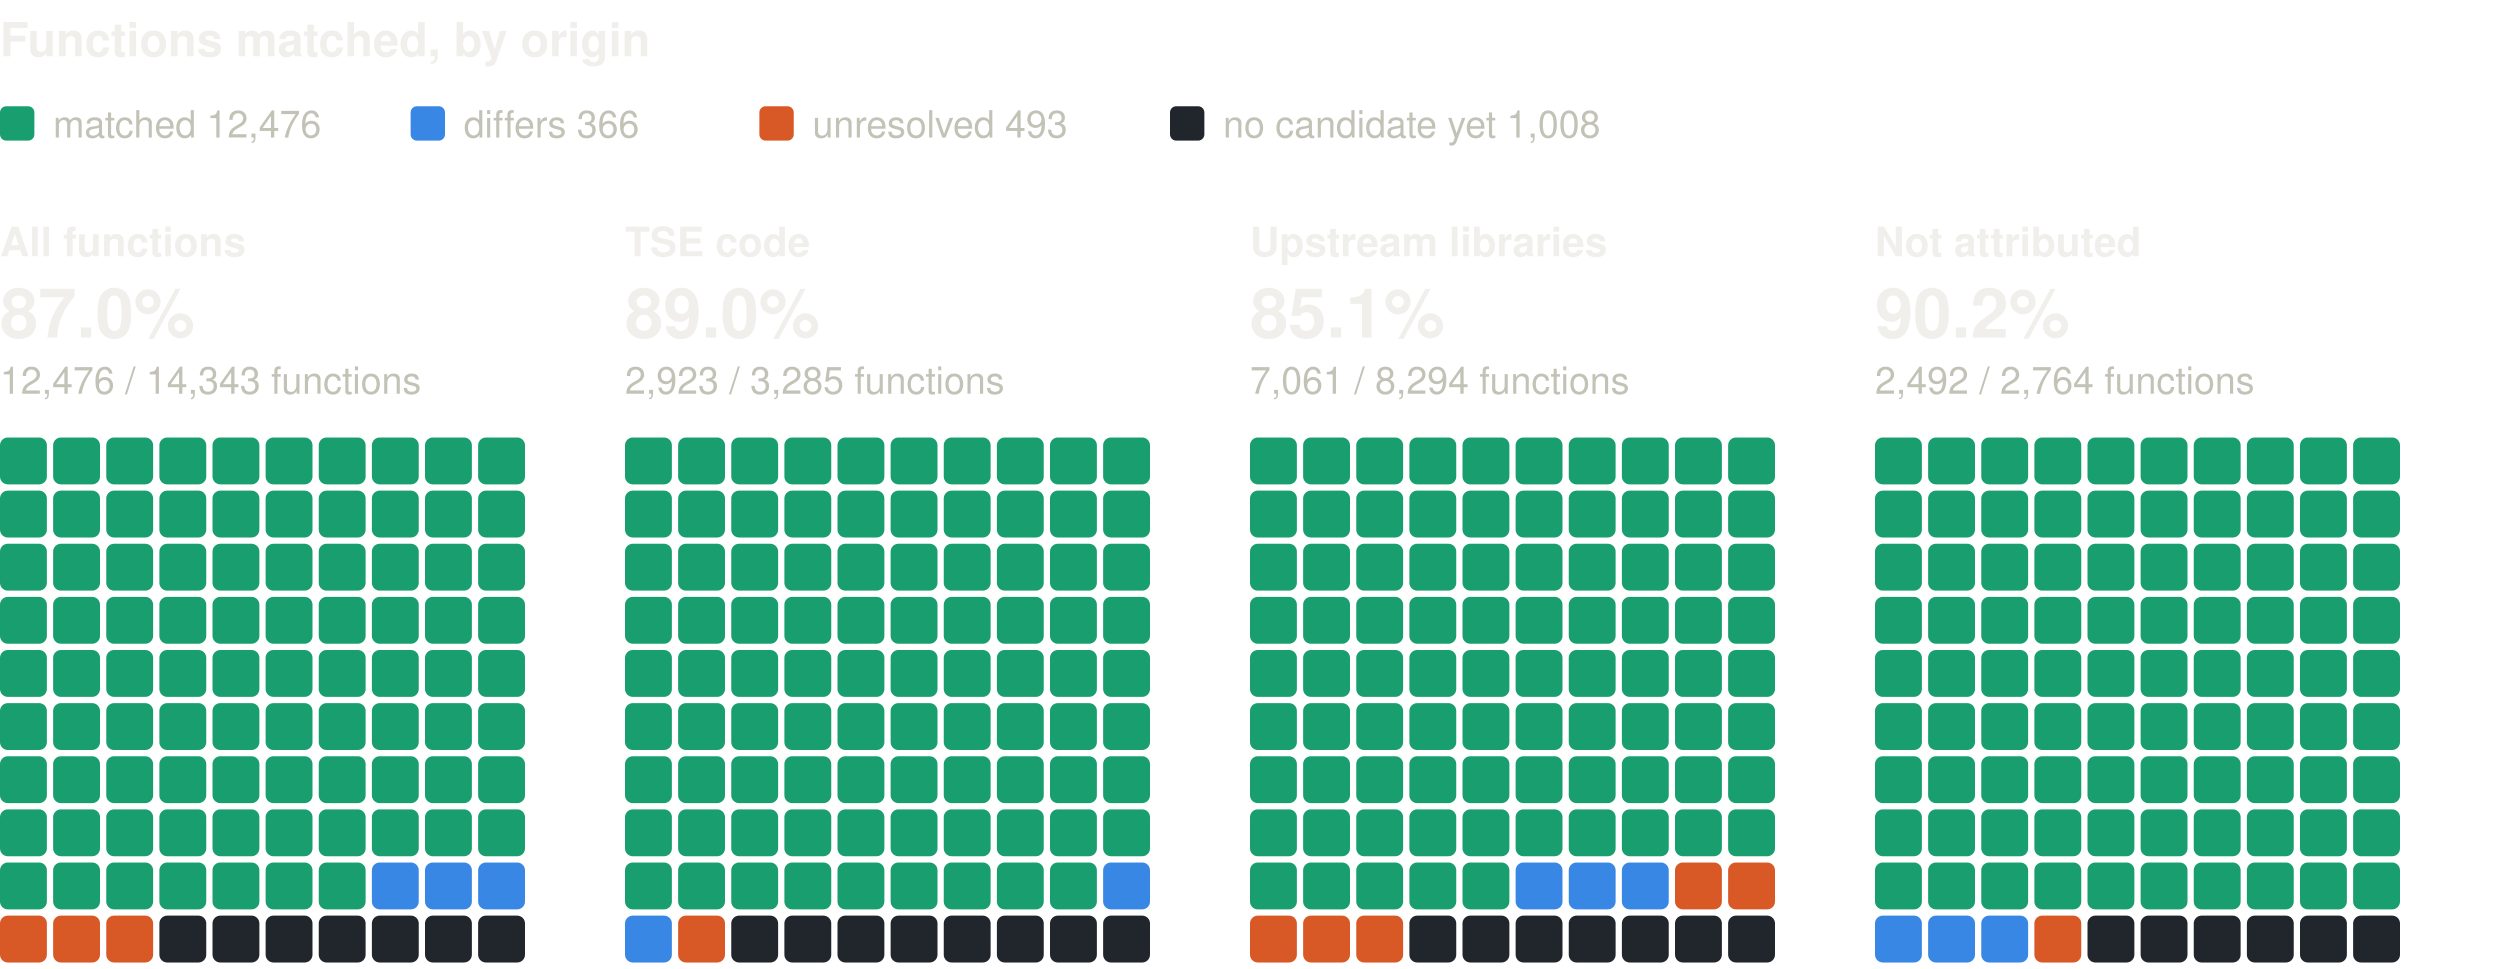
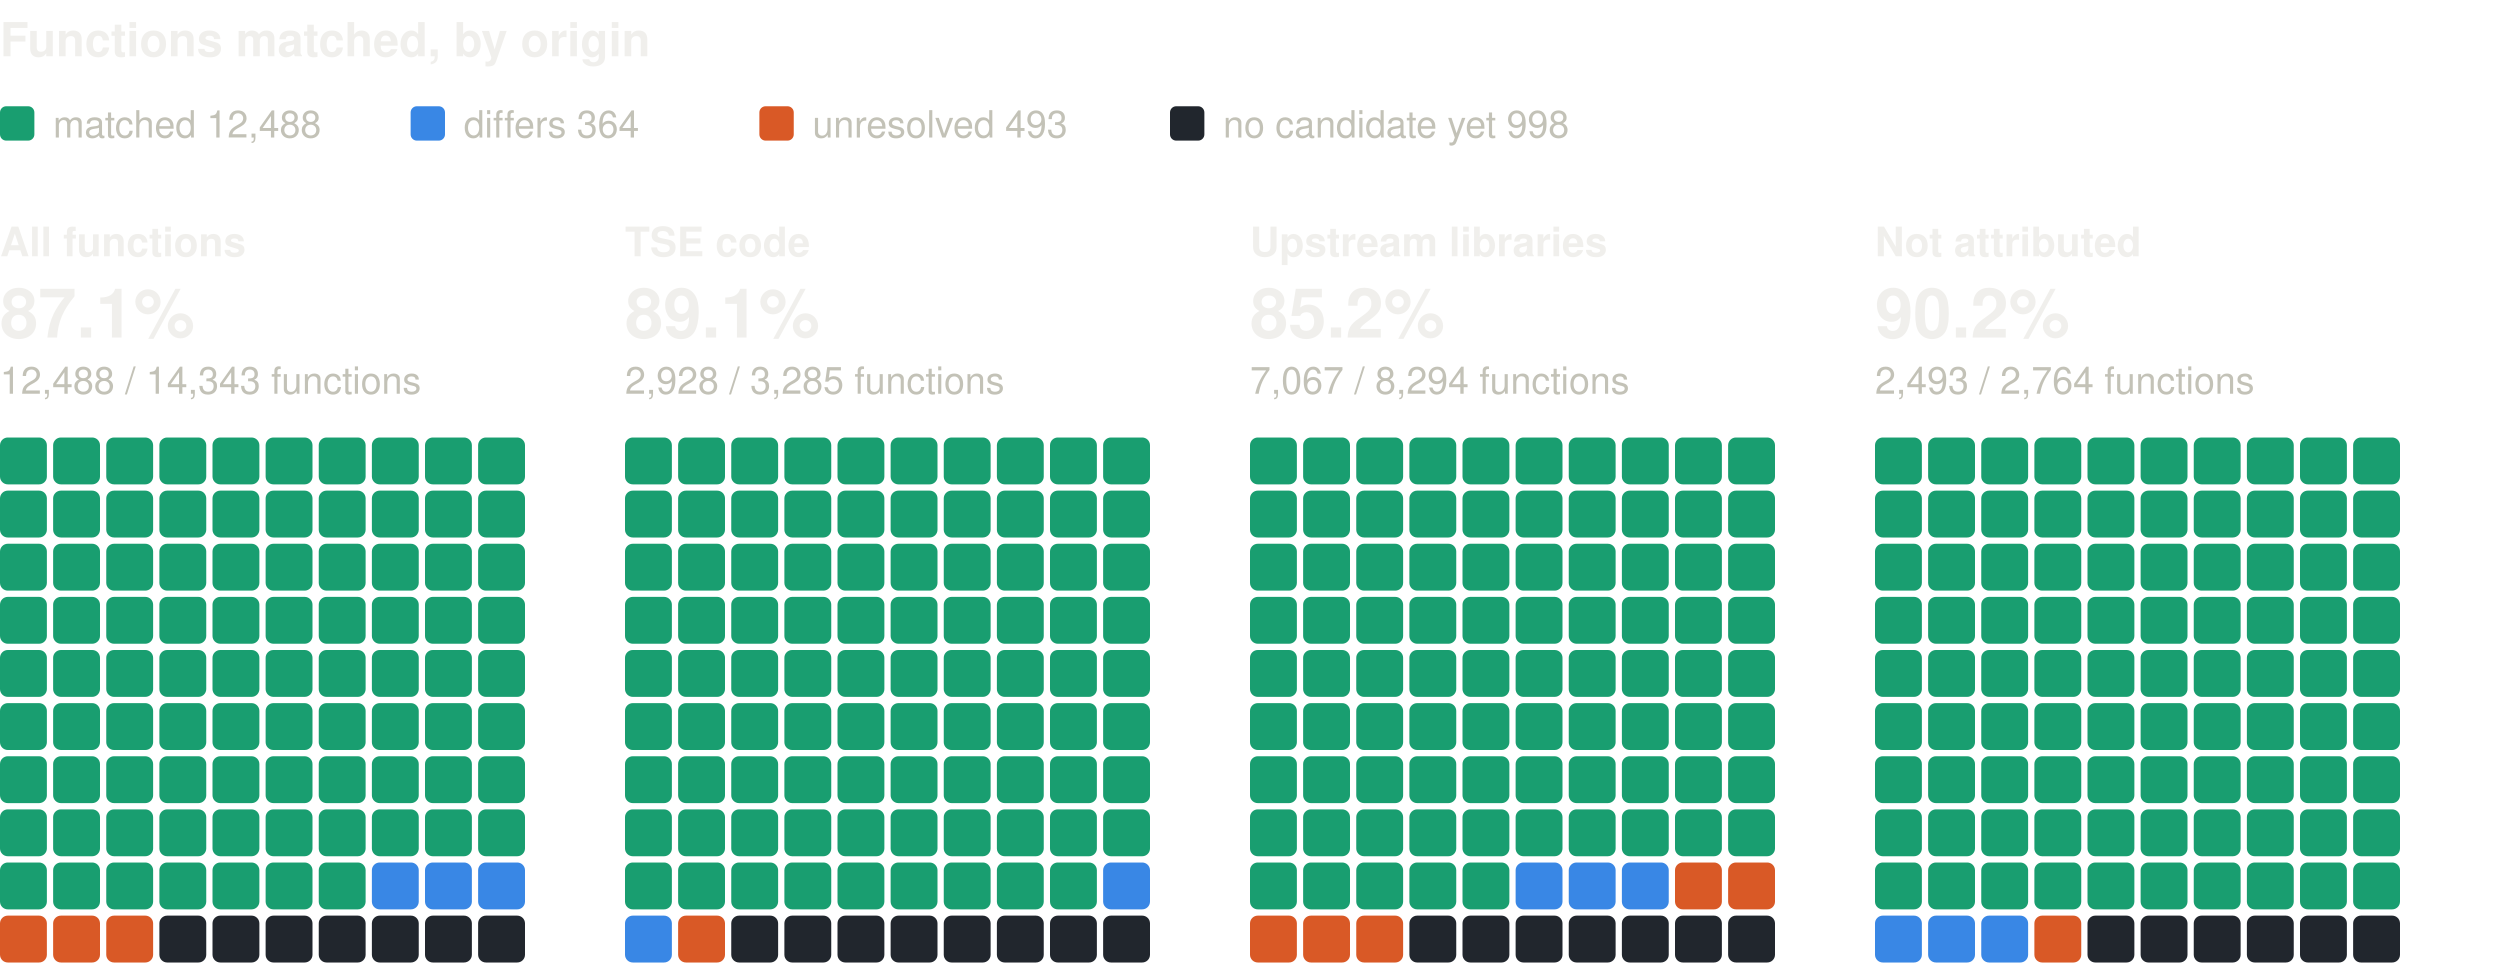
<svg xmlns="http://www.w3.org/2000/svg" width="800" height="310" viewBox="0 0 800 310" role="img" aria-label="Functions matched, by origin: one square per percent, coloured by verdict" font-family="system-ui, -apple-system, 'Segoe UI', Helvetica, Arial, sans-serif">
  <text x="0" y="18" font-size="15" fill="#f0efec" font-weight="600">Functions matched, by origin</text>
  <rect x="0" y="34" width="11" height="11" rx="2" fill="#199e70" />
-   <text x="17" y="44" font-size="12" fill="#c3c2b7">matched 12,476</text>
+   <text x="17" y="44" font-size="12" fill="#c3c2b7">matched 12,488</text>
  <rect x="131.4" y="34" width="11" height="11" rx="2" fill="#3987e5" />
-   <text x="148.4" y="44" font-size="12" fill="#c3c2b7">differs 366</text>
+   <text x="148.4" y="44" font-size="12" fill="#c3c2b7">differs 364</text>
  <rect x="243" y="34" width="11" height="11" rx="2" fill="#d95926" />
  <text x="260" y="44" font-size="12" fill="#c3c2b7">unresolved 493</text>
  <rect x="374.4" y="34" width="11" height="11" rx="2" fill="#21262d" />
-   <text x="391.4" y="44" font-size="12" fill="#c3c2b7">no candidate yet 1,008</text>
+   <text x="391.4" y="44" font-size="12" fill="#c3c2b7">no candidate yet 998</text>
  <text x="0" y="82" font-size="13" fill="#f0efec" font-weight="600">All functions</text>
-   <text x="0" y="108" font-size="22" fill="#f0efec" font-weight="600">87.0%</text>
-   <text x="0" y="126" font-size="12" fill="#c3c2b7">12,476 / 14,343 functions</text>
+   <text x="0" y="108" font-size="22" fill="#f0efec" font-weight="600">87.1%</text>
+   <text x="0" y="126" font-size="12" fill="#c3c2b7">12,488 / 14,343 functions</text>
  <rect x="0" y="140" width="15" height="15" rx="2.5" fill="#199e70" />
  <rect x="17" y="140" width="15" height="15" rx="2.5" fill="#199e70" />
  <rect x="34" y="140" width="15" height="15" rx="2.5" fill="#199e70" />
  <rect x="51" y="140" width="15" height="15" rx="2.5" fill="#199e70" />
  <rect x="68" y="140" width="15" height="15" rx="2.5" fill="#199e70" />
  <rect x="85" y="140" width="15" height="15" rx="2.5" fill="#199e70" />
  <rect x="102" y="140" width="15" height="15" rx="2.5" fill="#199e70" />
  <rect x="119" y="140" width="15" height="15" rx="2.5" fill="#199e70" />
  <rect x="136" y="140" width="15" height="15" rx="2.5" fill="#199e70" />
  <rect x="153" y="140" width="15" height="15" rx="2.5" fill="#199e70" />
  <rect x="0" y="157" width="15" height="15" rx="2.5" fill="#199e70" />
  <rect x="17" y="157" width="15" height="15" rx="2.5" fill="#199e70" />
  <rect x="34" y="157" width="15" height="15" rx="2.5" fill="#199e70" />
  <rect x="51" y="157" width="15" height="15" rx="2.5" fill="#199e70" />
  <rect x="68" y="157" width="15" height="15" rx="2.5" fill="#199e70" />
  <rect x="85" y="157" width="15" height="15" rx="2.5" fill="#199e70" />
  <rect x="102" y="157" width="15" height="15" rx="2.5" fill="#199e70" />
  <rect x="119" y="157" width="15" height="15" rx="2.5" fill="#199e70" />
  <rect x="136" y="157" width="15" height="15" rx="2.5" fill="#199e70" />
  <rect x="153" y="157" width="15" height="15" rx="2.5" fill="#199e70" />
  <rect x="0" y="174" width="15" height="15" rx="2.5" fill="#199e70" />
  <rect x="17" y="174" width="15" height="15" rx="2.5" fill="#199e70" />
  <rect x="34" y="174" width="15" height="15" rx="2.5" fill="#199e70" />
  <rect x="51" y="174" width="15" height="15" rx="2.5" fill="#199e70" />
  <rect x="68" y="174" width="15" height="15" rx="2.5" fill="#199e70" />
  <rect x="85" y="174" width="15" height="15" rx="2.5" fill="#199e70" />
  <rect x="102" y="174" width="15" height="15" rx="2.5" fill="#199e70" />
  <rect x="119" y="174" width="15" height="15" rx="2.5" fill="#199e70" />
  <rect x="136" y="174" width="15" height="15" rx="2.5" fill="#199e70" />
  <rect x="153" y="174" width="15" height="15" rx="2.5" fill="#199e70" />
  <rect x="0" y="191" width="15" height="15" rx="2.5" fill="#199e70" />
  <rect x="17" y="191" width="15" height="15" rx="2.5" fill="#199e70" />
  <rect x="34" y="191" width="15" height="15" rx="2.5" fill="#199e70" />
  <rect x="51" y="191" width="15" height="15" rx="2.5" fill="#199e70" />
  <rect x="68" y="191" width="15" height="15" rx="2.5" fill="#199e70" />
  <rect x="85" y="191" width="15" height="15" rx="2.5" fill="#199e70" />
  <rect x="102" y="191" width="15" height="15" rx="2.5" fill="#199e70" />
  <rect x="119" y="191" width="15" height="15" rx="2.5" fill="#199e70" />
  <rect x="136" y="191" width="15" height="15" rx="2.5" fill="#199e70" />
  <rect x="153" y="191" width="15" height="15" rx="2.5" fill="#199e70" />
  <rect x="0" y="208" width="15" height="15" rx="2.5" fill="#199e70" />
  <rect x="17" y="208" width="15" height="15" rx="2.5" fill="#199e70" />
  <rect x="34" y="208" width="15" height="15" rx="2.5" fill="#199e70" />
  <rect x="51" y="208" width="15" height="15" rx="2.5" fill="#199e70" />
  <rect x="68" y="208" width="15" height="15" rx="2.5" fill="#199e70" />
  <rect x="85" y="208" width="15" height="15" rx="2.5" fill="#199e70" />
  <rect x="102" y="208" width="15" height="15" rx="2.5" fill="#199e70" />
  <rect x="119" y="208" width="15" height="15" rx="2.5" fill="#199e70" />
  <rect x="136" y="208" width="15" height="15" rx="2.5" fill="#199e70" />
  <rect x="153" y="208" width="15" height="15" rx="2.5" fill="#199e70" />
  <rect x="0" y="225" width="15" height="15" rx="2.5" fill="#199e70" />
  <rect x="17" y="225" width="15" height="15" rx="2.5" fill="#199e70" />
  <rect x="34" y="225" width="15" height="15" rx="2.5" fill="#199e70" />
  <rect x="51" y="225" width="15" height="15" rx="2.5" fill="#199e70" />
  <rect x="68" y="225" width="15" height="15" rx="2.5" fill="#199e70" />
  <rect x="85" y="225" width="15" height="15" rx="2.5" fill="#199e70" />
  <rect x="102" y="225" width="15" height="15" rx="2.5" fill="#199e70" />
  <rect x="119" y="225" width="15" height="15" rx="2.5" fill="#199e70" />
  <rect x="136" y="225" width="15" height="15" rx="2.5" fill="#199e70" />
  <rect x="153" y="225" width="15" height="15" rx="2.5" fill="#199e70" />
  <rect x="0" y="242" width="15" height="15" rx="2.5" fill="#199e70" />
  <rect x="17" y="242" width="15" height="15" rx="2.5" fill="#199e70" />
  <rect x="34" y="242" width="15" height="15" rx="2.5" fill="#199e70" />
  <rect x="51" y="242" width="15" height="15" rx="2.5" fill="#199e70" />
  <rect x="68" y="242" width="15" height="15" rx="2.5" fill="#199e70" />
  <rect x="85" y="242" width="15" height="15" rx="2.5" fill="#199e70" />
  <rect x="102" y="242" width="15" height="15" rx="2.5" fill="#199e70" />
  <rect x="119" y="242" width="15" height="15" rx="2.5" fill="#199e70" />
  <rect x="136" y="242" width="15" height="15" rx="2.5" fill="#199e70" />
  <rect x="153" y="242" width="15" height="15" rx="2.5" fill="#199e70" />
  <rect x="0" y="259" width="15" height="15" rx="2.5" fill="#199e70" />
  <rect x="17" y="259" width="15" height="15" rx="2.5" fill="#199e70" />
  <rect x="34" y="259" width="15" height="15" rx="2.5" fill="#199e70" />
  <rect x="51" y="259" width="15" height="15" rx="2.5" fill="#199e70" />
  <rect x="68" y="259" width="15" height="15" rx="2.5" fill="#199e70" />
  <rect x="85" y="259" width="15" height="15" rx="2.5" fill="#199e70" />
  <rect x="102" y="259" width="15" height="15" rx="2.5" fill="#199e70" />
  <rect x="119" y="259" width="15" height="15" rx="2.5" fill="#199e70" />
  <rect x="136" y="259" width="15" height="15" rx="2.5" fill="#199e70" />
  <rect x="153" y="259" width="15" height="15" rx="2.5" fill="#199e70" />
  <rect x="0" y="276" width="15" height="15" rx="2.5" fill="#199e70" />
  <rect x="17" y="276" width="15" height="15" rx="2.5" fill="#199e70" />
  <rect x="34" y="276" width="15" height="15" rx="2.5" fill="#199e70" />
  <rect x="51" y="276" width="15" height="15" rx="2.5" fill="#199e70" />
  <rect x="68" y="276" width="15" height="15" rx="2.5" fill="#199e70" />
  <rect x="85" y="276" width="15" height="15" rx="2.5" fill="#199e70" />
  <rect x="102" y="276" width="15" height="15" rx="2.5" fill="#199e70" />
  <rect x="119" y="276" width="15" height="15" rx="2.5" fill="#3987e5" />
  <rect x="136" y="276" width="15" height="15" rx="2.5" fill="#3987e5" />
  <rect x="153" y="276" width="15" height="15" rx="2.5" fill="#3987e5" />
  <rect x="0" y="293" width="15" height="15" rx="2.5" fill="#d95926" />
  <rect x="17" y="293" width="15" height="15" rx="2.5" fill="#d95926" />
  <rect x="34" y="293" width="15" height="15" rx="2.5" fill="#d95926" />
  <rect x="51" y="293" width="15" height="15" rx="2.5" fill="#21262d" />
  <rect x="68" y="293" width="15" height="15" rx="2.5" fill="#21262d" />
  <rect x="85" y="293" width="15" height="15" rx="2.5" fill="#21262d" />
  <rect x="102" y="293" width="15" height="15" rx="2.5" fill="#21262d" />
  <rect x="119" y="293" width="15" height="15" rx="2.5" fill="#21262d" />
  <rect x="136" y="293" width="15" height="15" rx="2.5" fill="#21262d" />
  <rect x="153" y="293" width="15" height="15" rx="2.5" fill="#21262d" />
  <text x="200" y="82" font-size="13" fill="#f0efec" font-weight="600">TSE code</text>
-   <text x="200" y="108" font-size="22" fill="#f0efec" font-weight="600">89.0%</text>
-   <text x="200" y="126" font-size="12" fill="#c3c2b7">2,923 / 3,285 functions</text>
+   <text x="200" y="108" font-size="22" fill="#f0efec" font-weight="600">89.1%</text>
+   <text x="200" y="126" font-size="12" fill="#c3c2b7">2,928 / 3,285 functions</text>
  <rect x="200" y="140" width="15" height="15" rx="2.5" fill="#199e70" />
  <rect x="217" y="140" width="15" height="15" rx="2.5" fill="#199e70" />
  <rect x="234" y="140" width="15" height="15" rx="2.5" fill="#199e70" />
  <rect x="251" y="140" width="15" height="15" rx="2.5" fill="#199e70" />
  <rect x="268" y="140" width="15" height="15" rx="2.5" fill="#199e70" />
  <rect x="285" y="140" width="15" height="15" rx="2.5" fill="#199e70" />
  <rect x="302" y="140" width="15" height="15" rx="2.5" fill="#199e70" />
  <rect x="319" y="140" width="15" height="15" rx="2.5" fill="#199e70" />
  <rect x="336" y="140" width="15" height="15" rx="2.5" fill="#199e70" />
  <rect x="353" y="140" width="15" height="15" rx="2.5" fill="#199e70" />
  <rect x="200" y="157" width="15" height="15" rx="2.5" fill="#199e70" />
  <rect x="217" y="157" width="15" height="15" rx="2.5" fill="#199e70" />
  <rect x="234" y="157" width="15" height="15" rx="2.5" fill="#199e70" />
  <rect x="251" y="157" width="15" height="15" rx="2.5" fill="#199e70" />
  <rect x="268" y="157" width="15" height="15" rx="2.5" fill="#199e70" />
  <rect x="285" y="157" width="15" height="15" rx="2.5" fill="#199e70" />
  <rect x="302" y="157" width="15" height="15" rx="2.5" fill="#199e70" />
  <rect x="319" y="157" width="15" height="15" rx="2.5" fill="#199e70" />
  <rect x="336" y="157" width="15" height="15" rx="2.5" fill="#199e70" />
  <rect x="353" y="157" width="15" height="15" rx="2.5" fill="#199e70" />
  <rect x="200" y="174" width="15" height="15" rx="2.5" fill="#199e70" />
  <rect x="217" y="174" width="15" height="15" rx="2.5" fill="#199e70" />
  <rect x="234" y="174" width="15" height="15" rx="2.5" fill="#199e70" />
  <rect x="251" y="174" width="15" height="15" rx="2.5" fill="#199e70" />
  <rect x="268" y="174" width="15" height="15" rx="2.5" fill="#199e70" />
  <rect x="285" y="174" width="15" height="15" rx="2.5" fill="#199e70" />
  <rect x="302" y="174" width="15" height="15" rx="2.5" fill="#199e70" />
  <rect x="319" y="174" width="15" height="15" rx="2.5" fill="#199e70" />
  <rect x="336" y="174" width="15" height="15" rx="2.5" fill="#199e70" />
  <rect x="353" y="174" width="15" height="15" rx="2.5" fill="#199e70" />
  <rect x="200" y="191" width="15" height="15" rx="2.5" fill="#199e70" />
  <rect x="217" y="191" width="15" height="15" rx="2.5" fill="#199e70" />
  <rect x="234" y="191" width="15" height="15" rx="2.5" fill="#199e70" />
  <rect x="251" y="191" width="15" height="15" rx="2.5" fill="#199e70" />
  <rect x="268" y="191" width="15" height="15" rx="2.5" fill="#199e70" />
  <rect x="285" y="191" width="15" height="15" rx="2.5" fill="#199e70" />
  <rect x="302" y="191" width="15" height="15" rx="2.5" fill="#199e70" />
  <rect x="319" y="191" width="15" height="15" rx="2.5" fill="#199e70" />
  <rect x="336" y="191" width="15" height="15" rx="2.5" fill="#199e70" />
  <rect x="353" y="191" width="15" height="15" rx="2.5" fill="#199e70" />
  <rect x="200" y="208" width="15" height="15" rx="2.5" fill="#199e70" />
  <rect x="217" y="208" width="15" height="15" rx="2.5" fill="#199e70" />
  <rect x="234" y="208" width="15" height="15" rx="2.5" fill="#199e70" />
  <rect x="251" y="208" width="15" height="15" rx="2.5" fill="#199e70" />
  <rect x="268" y="208" width="15" height="15" rx="2.5" fill="#199e70" />
  <rect x="285" y="208" width="15" height="15" rx="2.5" fill="#199e70" />
  <rect x="302" y="208" width="15" height="15" rx="2.5" fill="#199e70" />
  <rect x="319" y="208" width="15" height="15" rx="2.5" fill="#199e70" />
  <rect x="336" y="208" width="15" height="15" rx="2.5" fill="#199e70" />
  <rect x="353" y="208" width="15" height="15" rx="2.5" fill="#199e70" />
  <rect x="200" y="225" width="15" height="15" rx="2.5" fill="#199e70" />
  <rect x="217" y="225" width="15" height="15" rx="2.5" fill="#199e70" />
  <rect x="234" y="225" width="15" height="15" rx="2.5" fill="#199e70" />
  <rect x="251" y="225" width="15" height="15" rx="2.5" fill="#199e70" />
  <rect x="268" y="225" width="15" height="15" rx="2.5" fill="#199e70" />
  <rect x="285" y="225" width="15" height="15" rx="2.5" fill="#199e70" />
  <rect x="302" y="225" width="15" height="15" rx="2.5" fill="#199e70" />
  <rect x="319" y="225" width="15" height="15" rx="2.5" fill="#199e70" />
  <rect x="336" y="225" width="15" height="15" rx="2.5" fill="#199e70" />
  <rect x="353" y="225" width="15" height="15" rx="2.5" fill="#199e70" />
  <rect x="200" y="242" width="15" height="15" rx="2.5" fill="#199e70" />
  <rect x="217" y="242" width="15" height="15" rx="2.5" fill="#199e70" />
  <rect x="234" y="242" width="15" height="15" rx="2.5" fill="#199e70" />
  <rect x="251" y="242" width="15" height="15" rx="2.5" fill="#199e70" />
  <rect x="268" y="242" width="15" height="15" rx="2.5" fill="#199e70" />
  <rect x="285" y="242" width="15" height="15" rx="2.5" fill="#199e70" />
  <rect x="302" y="242" width="15" height="15" rx="2.5" fill="#199e70" />
  <rect x="319" y="242" width="15" height="15" rx="2.5" fill="#199e70" />
  <rect x="336" y="242" width="15" height="15" rx="2.5" fill="#199e70" />
  <rect x="353" y="242" width="15" height="15" rx="2.5" fill="#199e70" />
  <rect x="200" y="259" width="15" height="15" rx="2.5" fill="#199e70" />
  <rect x="217" y="259" width="15" height="15" rx="2.5" fill="#199e70" />
  <rect x="234" y="259" width="15" height="15" rx="2.5" fill="#199e70" />
  <rect x="251" y="259" width="15" height="15" rx="2.5" fill="#199e70" />
  <rect x="268" y="259" width="15" height="15" rx="2.5" fill="#199e70" />
  <rect x="285" y="259" width="15" height="15" rx="2.5" fill="#199e70" />
  <rect x="302" y="259" width="15" height="15" rx="2.5" fill="#199e70" />
  <rect x="319" y="259" width="15" height="15" rx="2.5" fill="#199e70" />
  <rect x="336" y="259" width="15" height="15" rx="2.5" fill="#199e70" />
  <rect x="353" y="259" width="15" height="15" rx="2.5" fill="#199e70" />
  <rect x="200" y="276" width="15" height="15" rx="2.5" fill="#199e70" />
  <rect x="217" y="276" width="15" height="15" rx="2.5" fill="#199e70" />
  <rect x="234" y="276" width="15" height="15" rx="2.5" fill="#199e70" />
  <rect x="251" y="276" width="15" height="15" rx="2.5" fill="#199e70" />
  <rect x="268" y="276" width="15" height="15" rx="2.5" fill="#199e70" />
  <rect x="285" y="276" width="15" height="15" rx="2.5" fill="#199e70" />
  <rect x="302" y="276" width="15" height="15" rx="2.5" fill="#199e70" />
  <rect x="319" y="276" width="15" height="15" rx="2.5" fill="#199e70" />
  <rect x="336" y="276" width="15" height="15" rx="2.5" fill="#199e70" />
  <rect x="353" y="276" width="15" height="15" rx="2.5" fill="#3987e5" />
  <rect x="200" y="293" width="15" height="15" rx="2.5" fill="#3987e5" />
  <rect x="217" y="293" width="15" height="15" rx="2.5" fill="#d95926" />
  <rect x="234" y="293" width="15" height="15" rx="2.5" fill="#21262d" />
  <rect x="251" y="293" width="15" height="15" rx="2.5" fill="#21262d" />
  <rect x="268" y="293" width="15" height="15" rx="2.5" fill="#21262d" />
  <rect x="285" y="293" width="15" height="15" rx="2.5" fill="#21262d" />
  <rect x="302" y="293" width="15" height="15" rx="2.5" fill="#21262d" />
  <rect x="319" y="293" width="15" height="15" rx="2.5" fill="#21262d" />
  <rect x="336" y="293" width="15" height="15" rx="2.5" fill="#21262d" />
  <rect x="353" y="293" width="15" height="15" rx="2.5" fill="#21262d" />
  <text x="400" y="82" font-size="13" fill="#f0efec" font-weight="600">Upstream libraries</text>
-   <text x="400" y="108" font-size="22" fill="#f0efec" font-weight="600">85.1%</text>
-   <text x="400" y="126" font-size="12" fill="#c3c2b7">7,061 / 8,294 functions</text>
+   <text x="400" y="108" font-size="22" fill="#f0efec" font-weight="600">85.2%</text>
+   <text x="400" y="126" font-size="12" fill="#c3c2b7">7,067 / 8,294 functions</text>
  <rect x="400" y="140" width="15" height="15" rx="2.5" fill="#199e70" />
  <rect x="417" y="140" width="15" height="15" rx="2.5" fill="#199e70" />
  <rect x="434" y="140" width="15" height="15" rx="2.5" fill="#199e70" />
  <rect x="451" y="140" width="15" height="15" rx="2.5" fill="#199e70" />
  <rect x="468" y="140" width="15" height="15" rx="2.5" fill="#199e70" />
  <rect x="485" y="140" width="15" height="15" rx="2.5" fill="#199e70" />
  <rect x="502" y="140" width="15" height="15" rx="2.5" fill="#199e70" />
  <rect x="519" y="140" width="15" height="15" rx="2.5" fill="#199e70" />
  <rect x="536" y="140" width="15" height="15" rx="2.5" fill="#199e70" />
  <rect x="553" y="140" width="15" height="15" rx="2.5" fill="#199e70" />
  <rect x="400" y="157" width="15" height="15" rx="2.5" fill="#199e70" />
  <rect x="417" y="157" width="15" height="15" rx="2.5" fill="#199e70" />
  <rect x="434" y="157" width="15" height="15" rx="2.5" fill="#199e70" />
  <rect x="451" y="157" width="15" height="15" rx="2.5" fill="#199e70" />
  <rect x="468" y="157" width="15" height="15" rx="2.5" fill="#199e70" />
  <rect x="485" y="157" width="15" height="15" rx="2.5" fill="#199e70" />
  <rect x="502" y="157" width="15" height="15" rx="2.5" fill="#199e70" />
  <rect x="519" y="157" width="15" height="15" rx="2.5" fill="#199e70" />
  <rect x="536" y="157" width="15" height="15" rx="2.5" fill="#199e70" />
  <rect x="553" y="157" width="15" height="15" rx="2.5" fill="#199e70" />
  <rect x="400" y="174" width="15" height="15" rx="2.5" fill="#199e70" />
  <rect x="417" y="174" width="15" height="15" rx="2.5" fill="#199e70" />
  <rect x="434" y="174" width="15" height="15" rx="2.5" fill="#199e70" />
  <rect x="451" y="174" width="15" height="15" rx="2.5" fill="#199e70" />
  <rect x="468" y="174" width="15" height="15" rx="2.5" fill="#199e70" />
  <rect x="485" y="174" width="15" height="15" rx="2.5" fill="#199e70" />
  <rect x="502" y="174" width="15" height="15" rx="2.5" fill="#199e70" />
  <rect x="519" y="174" width="15" height="15" rx="2.5" fill="#199e70" />
  <rect x="536" y="174" width="15" height="15" rx="2.5" fill="#199e70" />
  <rect x="553" y="174" width="15" height="15" rx="2.5" fill="#199e70" />
  <rect x="400" y="191" width="15" height="15" rx="2.5" fill="#199e70" />
  <rect x="417" y="191" width="15" height="15" rx="2.5" fill="#199e70" />
  <rect x="434" y="191" width="15" height="15" rx="2.5" fill="#199e70" />
  <rect x="451" y="191" width="15" height="15" rx="2.5" fill="#199e70" />
  <rect x="468" y="191" width="15" height="15" rx="2.5" fill="#199e70" />
  <rect x="485" y="191" width="15" height="15" rx="2.5" fill="#199e70" />
  <rect x="502" y="191" width="15" height="15" rx="2.5" fill="#199e70" />
  <rect x="519" y="191" width="15" height="15" rx="2.5" fill="#199e70" />
  <rect x="536" y="191" width="15" height="15" rx="2.5" fill="#199e70" />
  <rect x="553" y="191" width="15" height="15" rx="2.5" fill="#199e70" />
  <rect x="400" y="208" width="15" height="15" rx="2.5" fill="#199e70" />
  <rect x="417" y="208" width="15" height="15" rx="2.5" fill="#199e70" />
  <rect x="434" y="208" width="15" height="15" rx="2.5" fill="#199e70" />
  <rect x="451" y="208" width="15" height="15" rx="2.5" fill="#199e70" />
  <rect x="468" y="208" width="15" height="15" rx="2.5" fill="#199e70" />
  <rect x="485" y="208" width="15" height="15" rx="2.5" fill="#199e70" />
  <rect x="502" y="208" width="15" height="15" rx="2.5" fill="#199e70" />
  <rect x="519" y="208" width="15" height="15" rx="2.5" fill="#199e70" />
  <rect x="536" y="208" width="15" height="15" rx="2.5" fill="#199e70" />
  <rect x="553" y="208" width="15" height="15" rx="2.5" fill="#199e70" />
  <rect x="400" y="225" width="15" height="15" rx="2.5" fill="#199e70" />
  <rect x="417" y="225" width="15" height="15" rx="2.5" fill="#199e70" />
  <rect x="434" y="225" width="15" height="15" rx="2.5" fill="#199e70" />
  <rect x="451" y="225" width="15" height="15" rx="2.5" fill="#199e70" />
  <rect x="468" y="225" width="15" height="15" rx="2.5" fill="#199e70" />
  <rect x="485" y="225" width="15" height="15" rx="2.5" fill="#199e70" />
  <rect x="502" y="225" width="15" height="15" rx="2.5" fill="#199e70" />
  <rect x="519" y="225" width="15" height="15" rx="2.5" fill="#199e70" />
  <rect x="536" y="225" width="15" height="15" rx="2.5" fill="#199e70" />
  <rect x="553" y="225" width="15" height="15" rx="2.5" fill="#199e70" />
  <rect x="400" y="242" width="15" height="15" rx="2.5" fill="#199e70" />
  <rect x="417" y="242" width="15" height="15" rx="2.5" fill="#199e70" />
  <rect x="434" y="242" width="15" height="15" rx="2.5" fill="#199e70" />
  <rect x="451" y="242" width="15" height="15" rx="2.5" fill="#199e70" />
  <rect x="468" y="242" width="15" height="15" rx="2.5" fill="#199e70" />
  <rect x="485" y="242" width="15" height="15" rx="2.5" fill="#199e70" />
  <rect x="502" y="242" width="15" height="15" rx="2.5" fill="#199e70" />
  <rect x="519" y="242" width="15" height="15" rx="2.5" fill="#199e70" />
  <rect x="536" y="242" width="15" height="15" rx="2.5" fill="#199e70" />
  <rect x="553" y="242" width="15" height="15" rx="2.5" fill="#199e70" />
  <rect x="400" y="259" width="15" height="15" rx="2.5" fill="#199e70" />
  <rect x="417" y="259" width="15" height="15" rx="2.5" fill="#199e70" />
  <rect x="434" y="259" width="15" height="15" rx="2.5" fill="#199e70" />
  <rect x="451" y="259" width="15" height="15" rx="2.5" fill="#199e70" />
  <rect x="468" y="259" width="15" height="15" rx="2.5" fill="#199e70" />
  <rect x="485" y="259" width="15" height="15" rx="2.5" fill="#199e70" />
  <rect x="502" y="259" width="15" height="15" rx="2.5" fill="#199e70" />
  <rect x="519" y="259" width="15" height="15" rx="2.5" fill="#199e70" />
  <rect x="536" y="259" width="15" height="15" rx="2.5" fill="#199e70" />
  <rect x="553" y="259" width="15" height="15" rx="2.5" fill="#199e70" />
  <rect x="400" y="276" width="15" height="15" rx="2.5" fill="#199e70" />
  <rect x="417" y="276" width="15" height="15" rx="2.5" fill="#199e70" />
  <rect x="434" y="276" width="15" height="15" rx="2.5" fill="#199e70" />
  <rect x="451" y="276" width="15" height="15" rx="2.5" fill="#199e70" />
  <rect x="468" y="276" width="15" height="15" rx="2.5" fill="#199e70" />
  <rect x="485" y="276" width="15" height="15" rx="2.5" fill="#3987e5" />
  <rect x="502" y="276" width="15" height="15" rx="2.5" fill="#3987e5" />
  <rect x="519" y="276" width="15" height="15" rx="2.5" fill="#3987e5" />
  <rect x="536" y="276" width="15" height="15" rx="2.5" fill="#d95926" />
  <rect x="553" y="276" width="15" height="15" rx="2.5" fill="#d95926" />
  <rect x="400" y="293" width="15" height="15" rx="2.5" fill="#d95926" />
  <rect x="417" y="293" width="15" height="15" rx="2.5" fill="#d95926" />
  <rect x="434" y="293" width="15" height="15" rx="2.5" fill="#d95926" />
  <rect x="451" y="293" width="15" height="15" rx="2.5" fill="#21262d" />
  <rect x="468" y="293" width="15" height="15" rx="2.5" fill="#21262d" />
  <rect x="485" y="293" width="15" height="15" rx="2.5" fill="#21262d" />
  <rect x="502" y="293" width="15" height="15" rx="2.5" fill="#21262d" />
  <rect x="519" y="293" width="15" height="15" rx="2.5" fill="#21262d" />
  <rect x="536" y="293" width="15" height="15" rx="2.5" fill="#21262d" />
  <rect x="553" y="293" width="15" height="15" rx="2.5" fill="#21262d" />
  <text x="600" y="82" font-size="13" fill="#f0efec" font-weight="600">Not attributed</text>
  <text x="600" y="108" font-size="22" fill="#f0efec" font-weight="600">90.2%</text>
-   <text x="600" y="126" font-size="12" fill="#c3c2b7">2,492 / 2,764 functions</text>
+   <text x="600" y="126" font-size="12" fill="#c3c2b7">2,493 / 2,764 functions</text>
  <rect x="600" y="140" width="15" height="15" rx="2.5" fill="#199e70" />
  <rect x="617" y="140" width="15" height="15" rx="2.5" fill="#199e70" />
  <rect x="634" y="140" width="15" height="15" rx="2.5" fill="#199e70" />
  <rect x="651" y="140" width="15" height="15" rx="2.5" fill="#199e70" />
  <rect x="668" y="140" width="15" height="15" rx="2.5" fill="#199e70" />
  <rect x="685" y="140" width="15" height="15" rx="2.5" fill="#199e70" />
  <rect x="702" y="140" width="15" height="15" rx="2.5" fill="#199e70" />
  <rect x="719" y="140" width="15" height="15" rx="2.5" fill="#199e70" />
  <rect x="736" y="140" width="15" height="15" rx="2.5" fill="#199e70" />
  <rect x="753" y="140" width="15" height="15" rx="2.5" fill="#199e70" />
  <rect x="600" y="157" width="15" height="15" rx="2.5" fill="#199e70" />
  <rect x="617" y="157" width="15" height="15" rx="2.5" fill="#199e70" />
  <rect x="634" y="157" width="15" height="15" rx="2.5" fill="#199e70" />
  <rect x="651" y="157" width="15" height="15" rx="2.5" fill="#199e70" />
  <rect x="668" y="157" width="15" height="15" rx="2.5" fill="#199e70" />
  <rect x="685" y="157" width="15" height="15" rx="2.5" fill="#199e70" />
  <rect x="702" y="157" width="15" height="15" rx="2.5" fill="#199e70" />
  <rect x="719" y="157" width="15" height="15" rx="2.5" fill="#199e70" />
  <rect x="736" y="157" width="15" height="15" rx="2.5" fill="#199e70" />
  <rect x="753" y="157" width="15" height="15" rx="2.5" fill="#199e70" />
  <rect x="600" y="174" width="15" height="15" rx="2.5" fill="#199e70" />
  <rect x="617" y="174" width="15" height="15" rx="2.5" fill="#199e70" />
  <rect x="634" y="174" width="15" height="15" rx="2.5" fill="#199e70" />
  <rect x="651" y="174" width="15" height="15" rx="2.5" fill="#199e70" />
  <rect x="668" y="174" width="15" height="15" rx="2.5" fill="#199e70" />
  <rect x="685" y="174" width="15" height="15" rx="2.5" fill="#199e70" />
  <rect x="702" y="174" width="15" height="15" rx="2.5" fill="#199e70" />
  <rect x="719" y="174" width="15" height="15" rx="2.5" fill="#199e70" />
  <rect x="736" y="174" width="15" height="15" rx="2.5" fill="#199e70" />
  <rect x="753" y="174" width="15" height="15" rx="2.5" fill="#199e70" />
  <rect x="600" y="191" width="15" height="15" rx="2.5" fill="#199e70" />
  <rect x="617" y="191" width="15" height="15" rx="2.5" fill="#199e70" />
  <rect x="634" y="191" width="15" height="15" rx="2.5" fill="#199e70" />
  <rect x="651" y="191" width="15" height="15" rx="2.5" fill="#199e70" />
  <rect x="668" y="191" width="15" height="15" rx="2.5" fill="#199e70" />
  <rect x="685" y="191" width="15" height="15" rx="2.5" fill="#199e70" />
  <rect x="702" y="191" width="15" height="15" rx="2.5" fill="#199e70" />
  <rect x="719" y="191" width="15" height="15" rx="2.5" fill="#199e70" />
  <rect x="736" y="191" width="15" height="15" rx="2.5" fill="#199e70" />
  <rect x="753" y="191" width="15" height="15" rx="2.5" fill="#199e70" />
  <rect x="600" y="208" width="15" height="15" rx="2.5" fill="#199e70" />
  <rect x="617" y="208" width="15" height="15" rx="2.5" fill="#199e70" />
  <rect x="634" y="208" width="15" height="15" rx="2.5" fill="#199e70" />
  <rect x="651" y="208" width="15" height="15" rx="2.5" fill="#199e70" />
  <rect x="668" y="208" width="15" height="15" rx="2.5" fill="#199e70" />
  <rect x="685" y="208" width="15" height="15" rx="2.5" fill="#199e70" />
  <rect x="702" y="208" width="15" height="15" rx="2.5" fill="#199e70" />
  <rect x="719" y="208" width="15" height="15" rx="2.5" fill="#199e70" />
  <rect x="736" y="208" width="15" height="15" rx="2.5" fill="#199e70" />
  <rect x="753" y="208" width="15" height="15" rx="2.5" fill="#199e70" />
  <rect x="600" y="225" width="15" height="15" rx="2.5" fill="#199e70" />
  <rect x="617" y="225" width="15" height="15" rx="2.5" fill="#199e70" />
  <rect x="634" y="225" width="15" height="15" rx="2.5" fill="#199e70" />
  <rect x="651" y="225" width="15" height="15" rx="2.5" fill="#199e70" />
  <rect x="668" y="225" width="15" height="15" rx="2.5" fill="#199e70" />
  <rect x="685" y="225" width="15" height="15" rx="2.5" fill="#199e70" />
  <rect x="702" y="225" width="15" height="15" rx="2.5" fill="#199e70" />
  <rect x="719" y="225" width="15" height="15" rx="2.5" fill="#199e70" />
  <rect x="736" y="225" width="15" height="15" rx="2.5" fill="#199e70" />
  <rect x="753" y="225" width="15" height="15" rx="2.5" fill="#199e70" />
  <rect x="600" y="242" width="15" height="15" rx="2.5" fill="#199e70" />
  <rect x="617" y="242" width="15" height="15" rx="2.5" fill="#199e70" />
  <rect x="634" y="242" width="15" height="15" rx="2.5" fill="#199e70" />
  <rect x="651" y="242" width="15" height="15" rx="2.5" fill="#199e70" />
  <rect x="668" y="242" width="15" height="15" rx="2.5" fill="#199e70" />
  <rect x="685" y="242" width="15" height="15" rx="2.5" fill="#199e70" />
  <rect x="702" y="242" width="15" height="15" rx="2.5" fill="#199e70" />
  <rect x="719" y="242" width="15" height="15" rx="2.5" fill="#199e70" />
  <rect x="736" y="242" width="15" height="15" rx="2.5" fill="#199e70" />
  <rect x="753" y="242" width="15" height="15" rx="2.5" fill="#199e70" />
  <rect x="600" y="259" width="15" height="15" rx="2.5" fill="#199e70" />
  <rect x="617" y="259" width="15" height="15" rx="2.5" fill="#199e70" />
  <rect x="634" y="259" width="15" height="15" rx="2.5" fill="#199e70" />
  <rect x="651" y="259" width="15" height="15" rx="2.5" fill="#199e70" />
  <rect x="668" y="259" width="15" height="15" rx="2.5" fill="#199e70" />
  <rect x="685" y="259" width="15" height="15" rx="2.5" fill="#199e70" />
  <rect x="702" y="259" width="15" height="15" rx="2.5" fill="#199e70" />
  <rect x="719" y="259" width="15" height="15" rx="2.5" fill="#199e70" />
  <rect x="736" y="259" width="15" height="15" rx="2.5" fill="#199e70" />
  <rect x="753" y="259" width="15" height="15" rx="2.5" fill="#199e70" />
  <rect x="600" y="276" width="15" height="15" rx="2.5" fill="#199e70" />
  <rect x="617" y="276" width="15" height="15" rx="2.5" fill="#199e70" />
  <rect x="634" y="276" width="15" height="15" rx="2.5" fill="#199e70" />
  <rect x="651" y="276" width="15" height="15" rx="2.5" fill="#199e70" />
  <rect x="668" y="276" width="15" height="15" rx="2.5" fill="#199e70" />
  <rect x="685" y="276" width="15" height="15" rx="2.5" fill="#199e70" />
  <rect x="702" y="276" width="15" height="15" rx="2.5" fill="#199e70" />
  <rect x="719" y="276" width="15" height="15" rx="2.5" fill="#199e70" />
  <rect x="736" y="276" width="15" height="15" rx="2.5" fill="#199e70" />
  <rect x="753" y="276" width="15" height="15" rx="2.5" fill="#199e70" />
  <rect x="600" y="293" width="15" height="15" rx="2.5" fill="#3987e5" />
  <rect x="617" y="293" width="15" height="15" rx="2.5" fill="#3987e5" />
  <rect x="634" y="293" width="15" height="15" rx="2.5" fill="#3987e5" />
  <rect x="651" y="293" width="15" height="15" rx="2.5" fill="#d95926" />
  <rect x="668" y="293" width="15" height="15" rx="2.5" fill="#21262d" />
  <rect x="685" y="293" width="15" height="15" rx="2.5" fill="#21262d" />
  <rect x="702" y="293" width="15" height="15" rx="2.5" fill="#21262d" />
  <rect x="719" y="293" width="15" height="15" rx="2.5" fill="#21262d" />
  <rect x="736" y="293" width="15" height="15" rx="2.5" fill="#21262d" />
  <rect x="753" y="293" width="15" height="15" rx="2.5" fill="#21262d" />
</svg>
